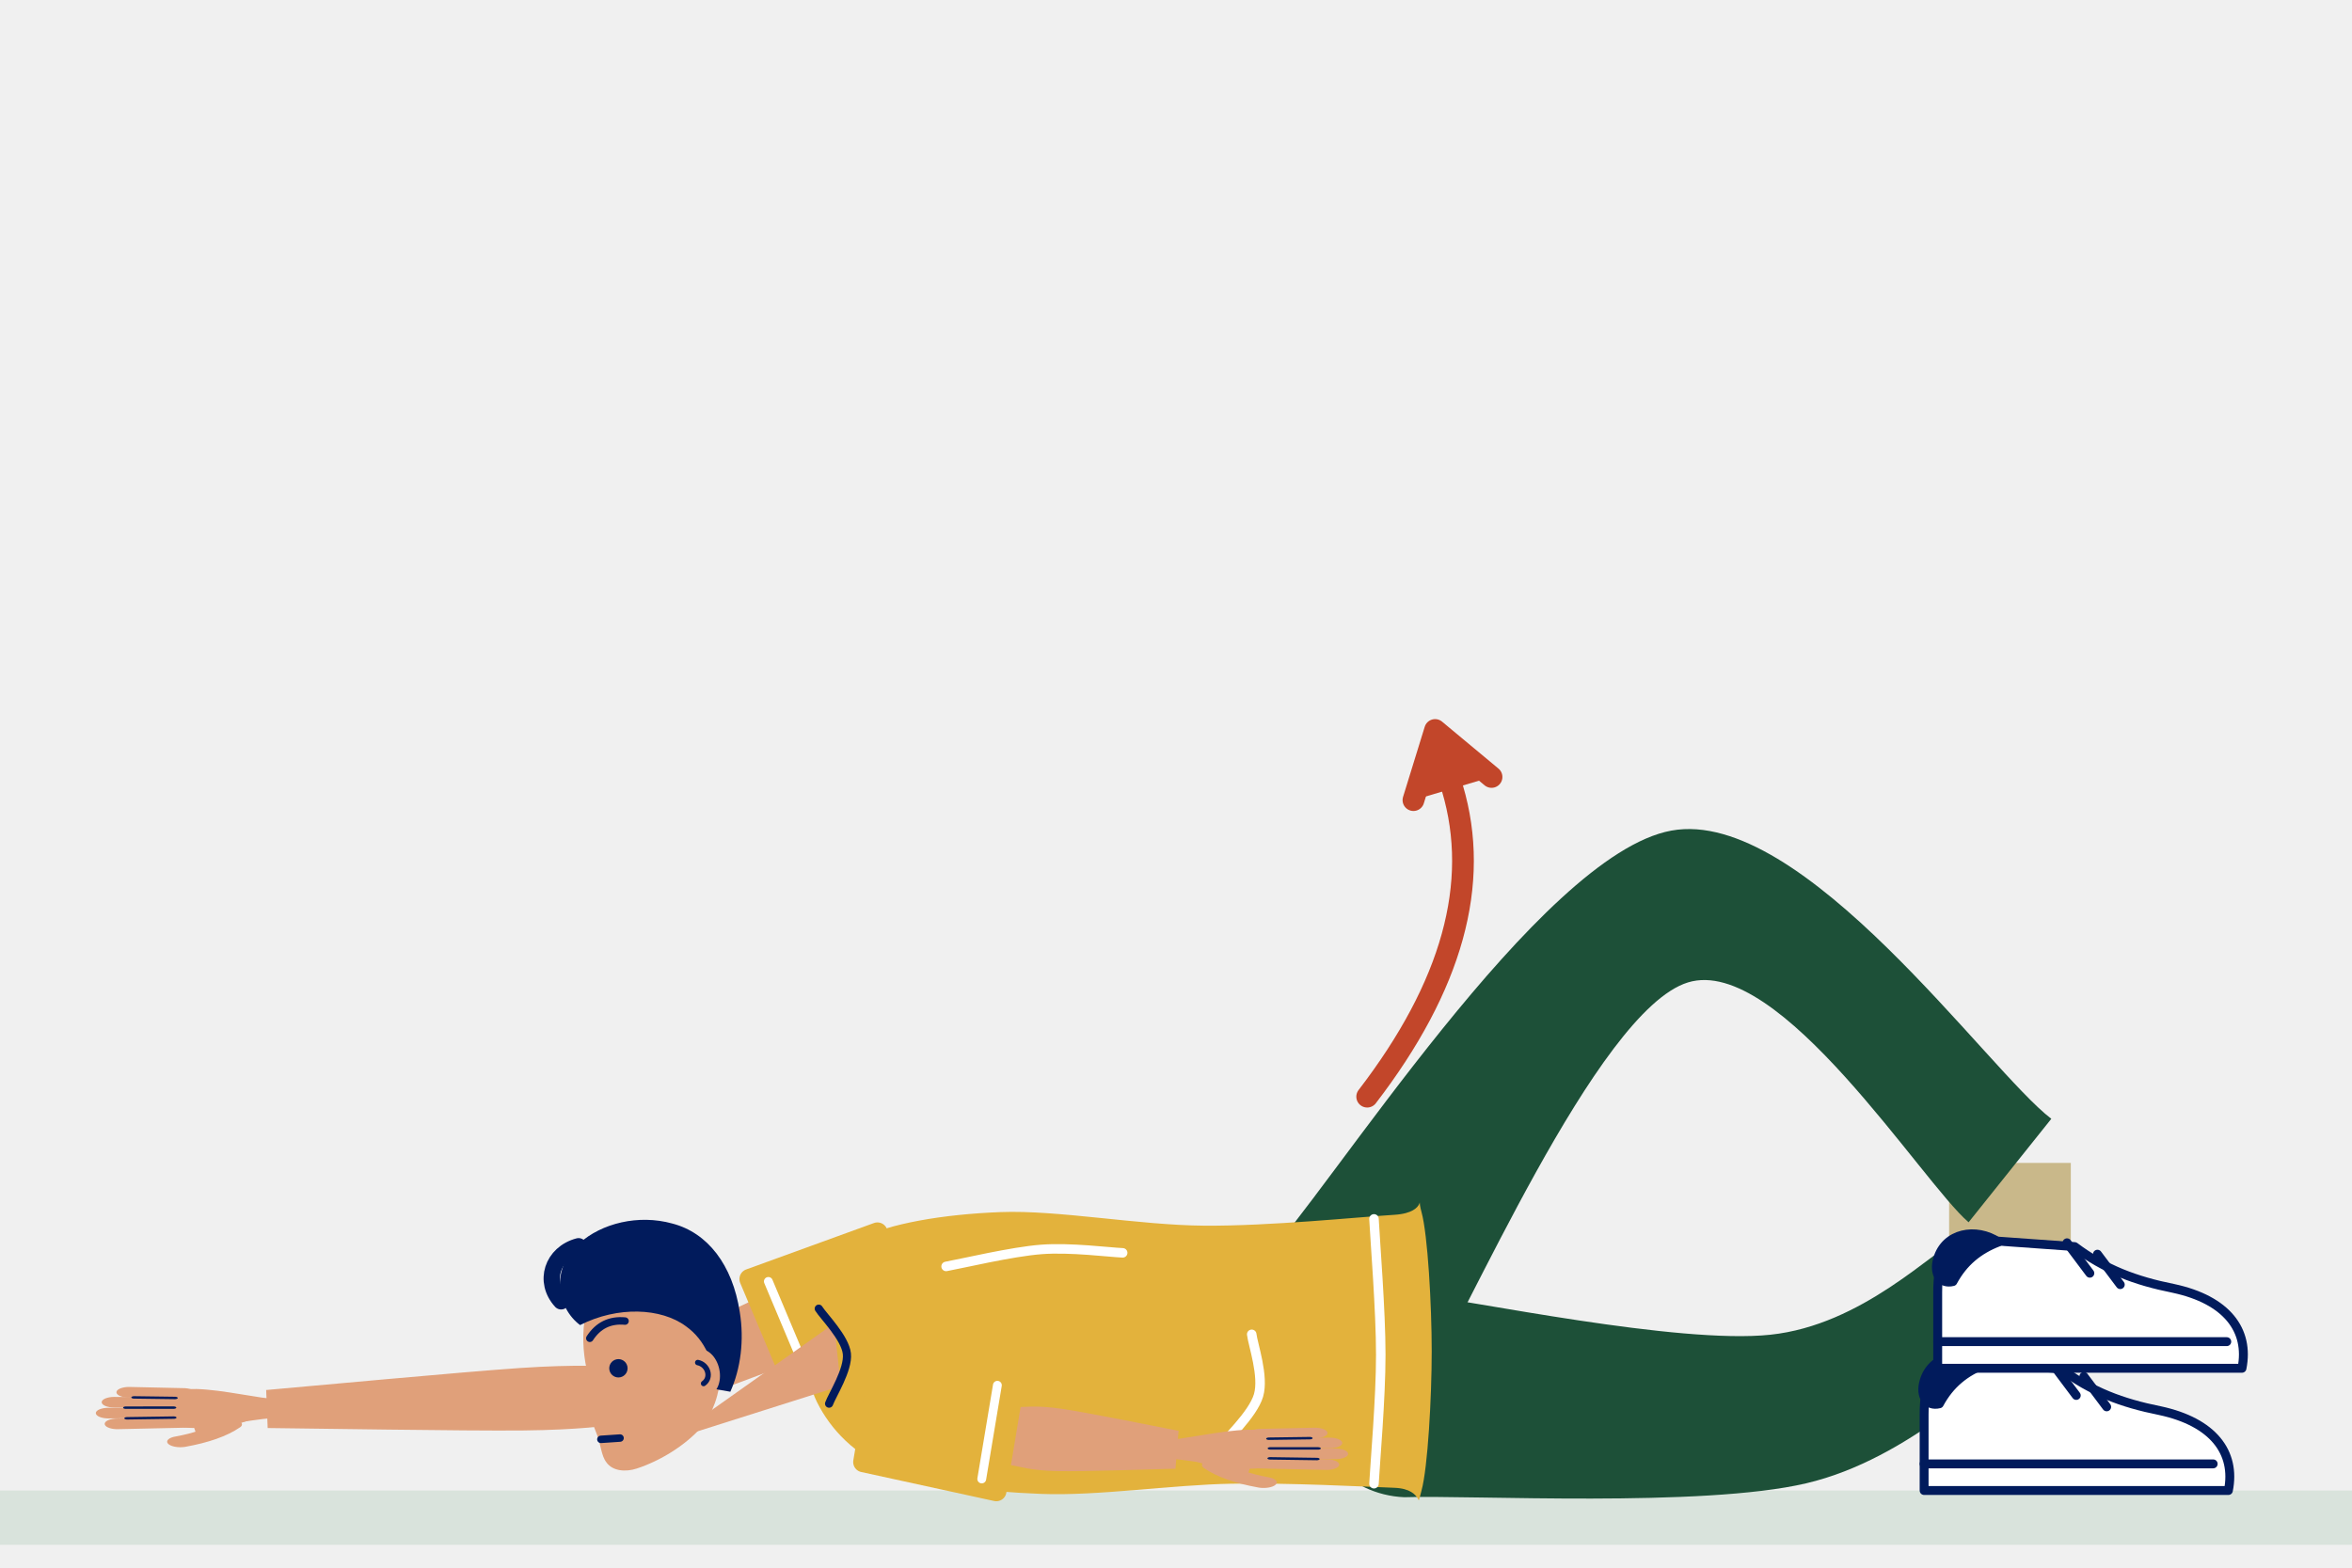
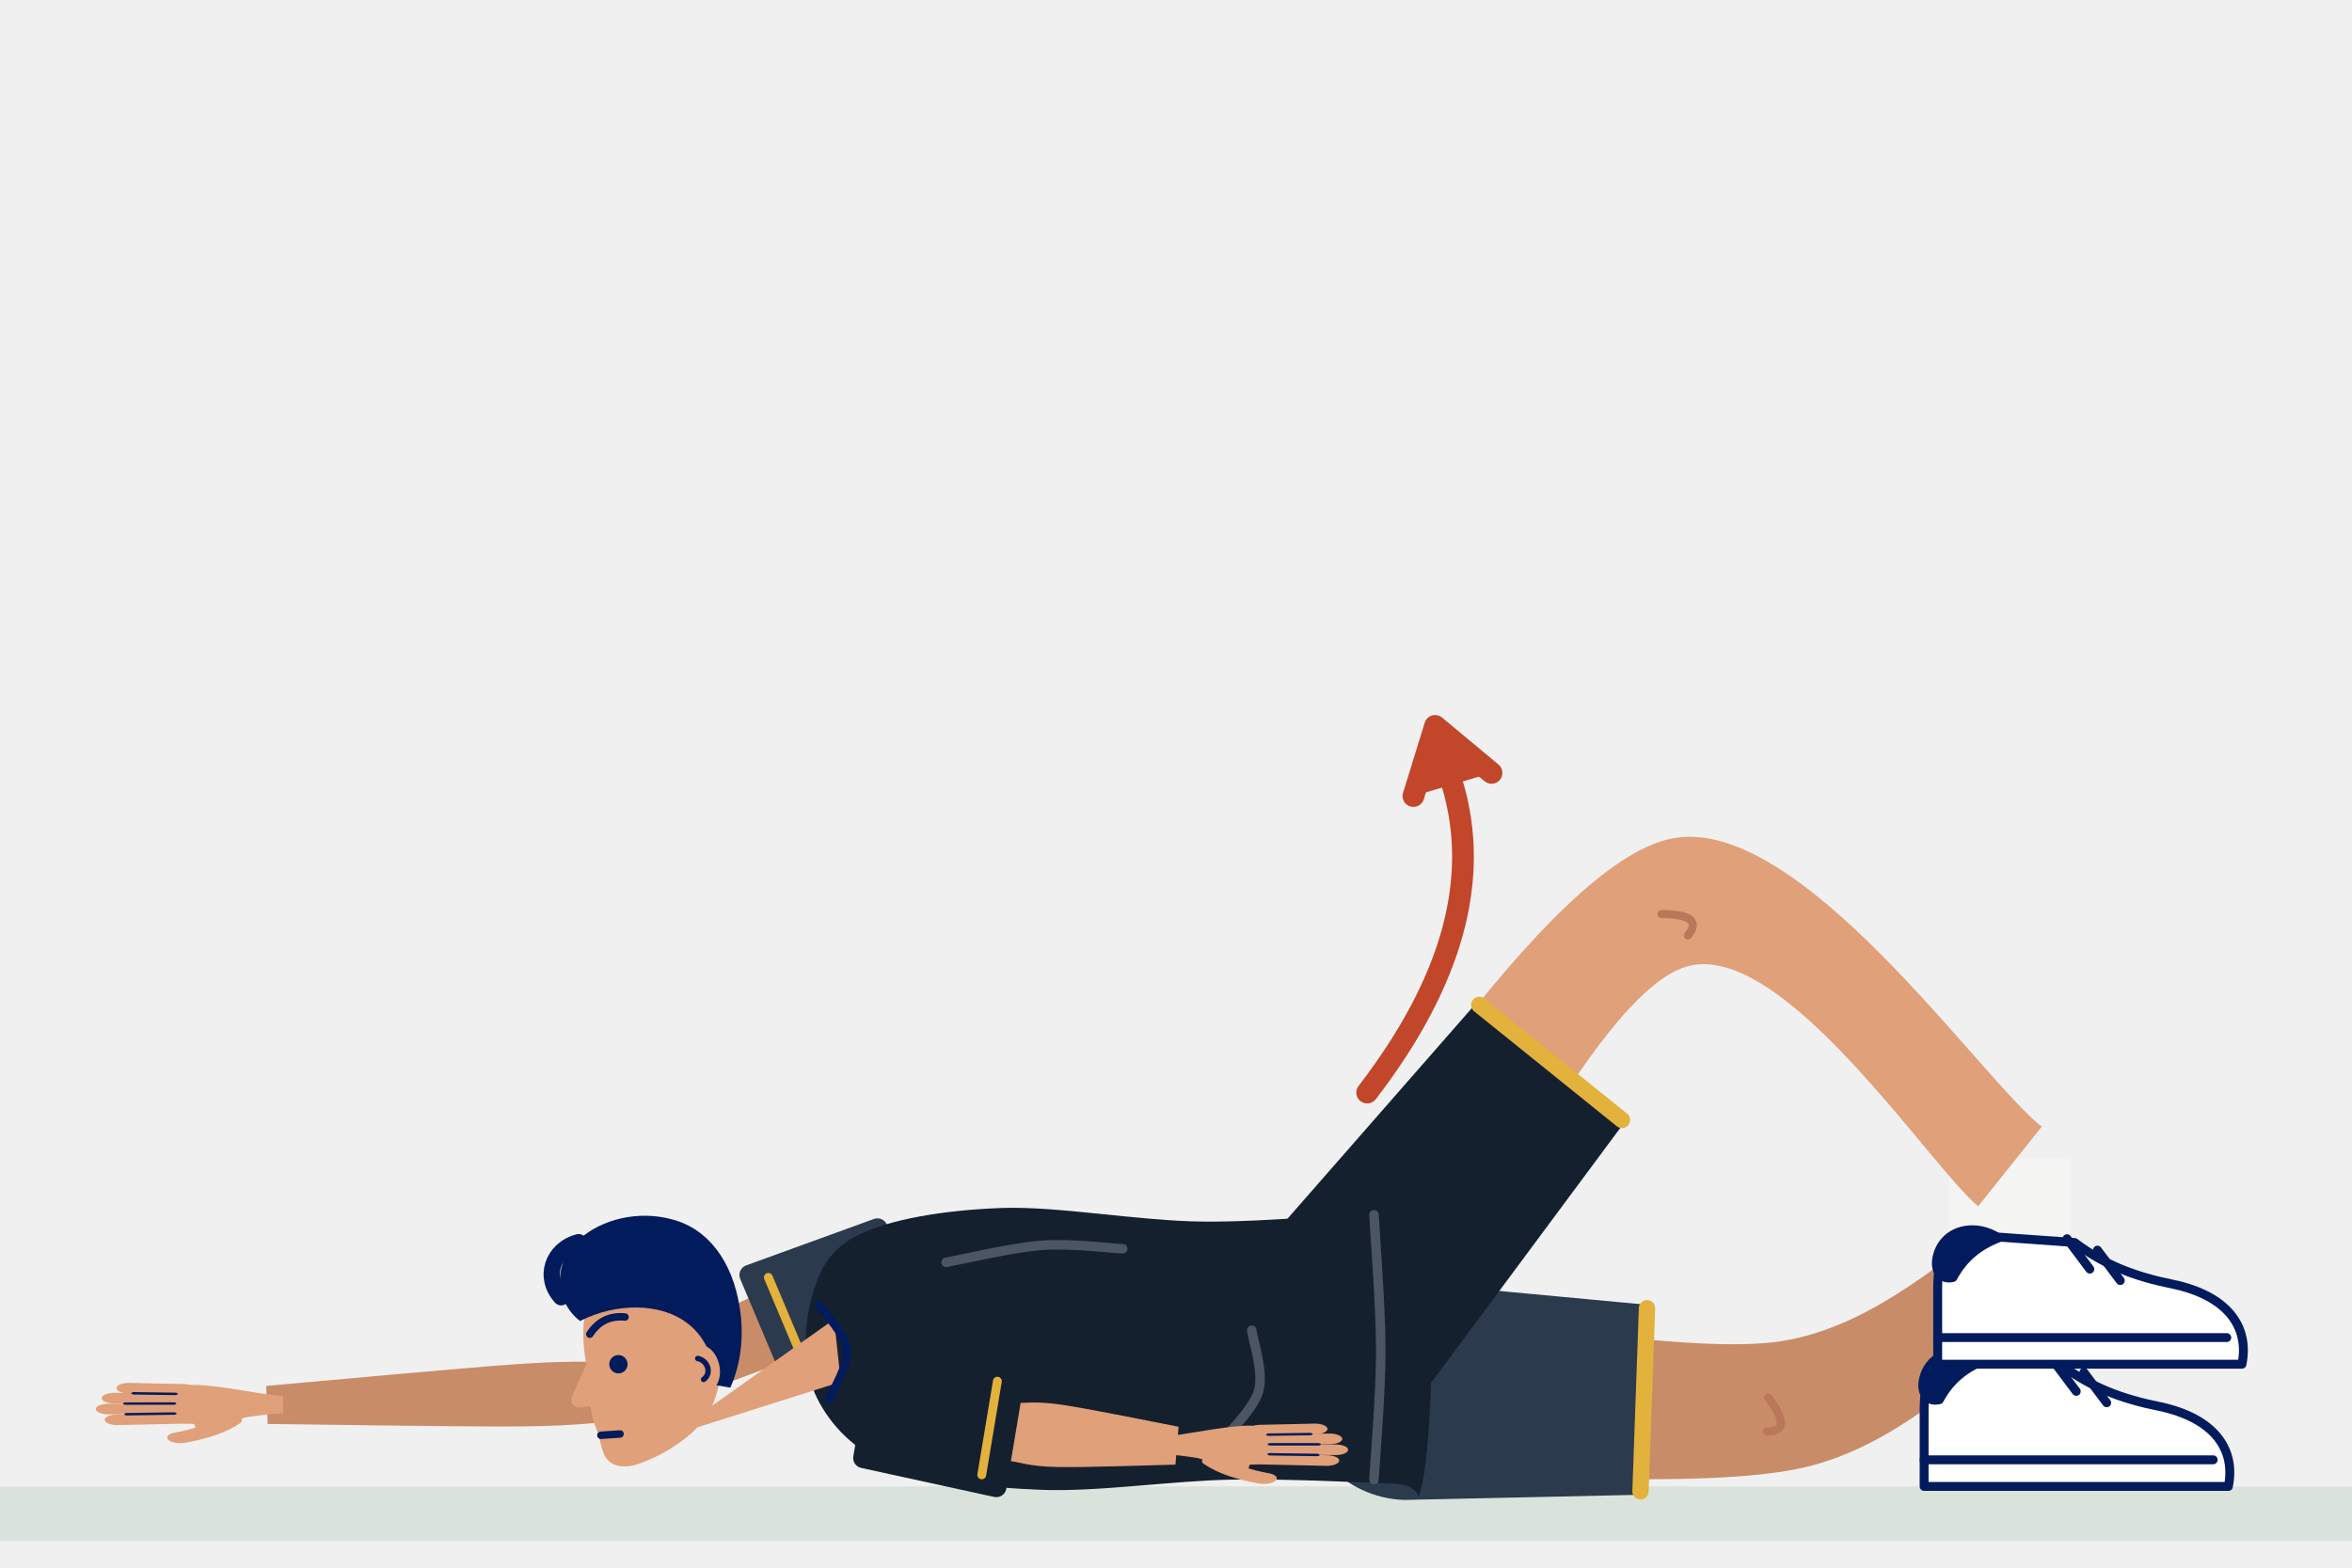
- <svg xmlns="http://www.w3.org/2000/svg" viewBox="88.7 66.5 346.3 230.9" role="img" aria-label="Clamshell, top knee open">
+ <svg xmlns="http://www.w3.org/2000/svg" viewBox="88.7 67.1 346.3 230.9" role="img" aria-label="Clamshell, top knee open">
  <rect x="40" y="286" width="400" height="8" rx="4" fill="#d9e3dc" />
-   <path d="M179.83 267.7 C177.41 267.75 173.92 267.38 165.26 267.96 C156.61 268.55 134.12 270.66 127.89 271.2 L128.11 276.8 C134.36 276.86 156.94 277.24 165.62 277.16 C174.29 277.07 177.74 276.44 180.17 276.3 A4.3 4.3 0 0 0 179.83 267.7 Z" fill="#e0a07a" />
-   <path d="M215.83 250.84 C213 252.08 205.09 255.43 198.84 258.32 C192.6 261.2 181.78 266.49 178.37 268.13 A4.2 4.2 0 0 0 181.63 275.87 C185.18 274.57 196.53 270.54 202.96 268.08 C209.38 265.63 217.3 262.32 220.17 261.16 Z" fill="#e0a07a" />
-   <path d="M217.89 248.02 L199.07 254.86 L205.59 270.34 L223.64 261.66 Z" fill="#e3b23c" stroke="#e3b23c" stroke-width="3" stroke-linecap="round" stroke-linejoin="round" />
-   <path d="M201.83 255.21 C202.73 257.36 206.36 265.97 207.26 268.12" fill="none" stroke="#FFFFFF" stroke-width="1.3" stroke-linecap="round" stroke-linejoin="round" />
+   <path d="M179.83 267.7 C177.41 267.75 173.92 267.38 165.26 267.96 C156.61 268.55 134.12 270.66 127.89 271.2 L128.11 276.8 C134.36 276.86 156.94 277.24 165.62 277.16 C174.29 277.07 177.74 276.44 180.17 276.3 A4.3 4.3 0 0 0 179.83 267.7 Z" fill="#c98c68" />
+   <path d="M215.83 250.84 C213 252.08 205.09 255.43 198.84 258.32 C192.6 261.2 181.78 266.49 178.37 268.13 A4.2 4.2 0 0 0 181.63 275.87 C185.18 274.57 196.53 270.54 202.96 268.08 C209.38 265.63 217.3 262.32 220.17 261.16 Z" fill="#c98c68" />
+   <path d="M217.89 248.02 L199.07 254.86 L205.59 270.34 L223.64 261.66 Z" fill="#2c3a4d" stroke="#2c3a4d" stroke-width="3" stroke-linecap="round" stroke-linejoin="round" />
+   <path d="M201.83 255.21 C202.73 257.36 206.36 265.97 207.26 268.12" fill="none" stroke="#e3b23c" stroke-width="1.3" stroke-linecap="round" stroke-linejoin="round" />
  <g transform="translate(128 274) rotate(180) scale(1 0.42) rotate(-180) translate(-128 -274)">
    <g transform="translate(128 274) rotate(270) scale(1.08 1.08)">
      <path d="M-2.7 2.2 C-3 -1.4 -5.4 -5.6 -6.1 -9.4 C-6.4 -11.6 -5.4 -12.6 -3.6 -12.6 L3.8 -12.6 C5.6 -12.6 6.6 -11.4 6.5 -9.6 C6.2 -5.8 3.6 -1.6 2.9 2.2 Z" fill="#e0a07a" />
      <path d="M-4.35 -11.4 Q-4.61 -16.34 -4.82 -20.39" fill="none" stroke="#e0a07a" stroke-width="3.45" stroke-linecap="round" stroke-linejoin="round" />
      <path d="M-1.15 -11.4 Q-1.25 -17.01 -1.33 -21.6" fill="none" stroke="#e0a07a" stroke-width="3.45" stroke-linecap="round" stroke-linejoin="round" />
      <path d="M2.05 -11.4 Q2.14 -16.57 2.21 -20.8" fill="none" stroke="#e0a07a" stroke-width="3.45" stroke-linecap="round" stroke-linejoin="round" />
      <path d="M5.05 -11.4 Q5.26 -15.46 5.44 -18.79" fill="none" stroke="#e0a07a" stroke-width="3.45" stroke-linecap="round" stroke-linejoin="round" />
      <path d="M-5 -5.2 C-7.6 -6.8 -9.4 -9 -10.6 -11.8" fill="none" stroke="#e0a07a" stroke-width="3.6" stroke-linecap="round" stroke-linejoin="round" />
      <path d="M-3.6 -2.4 C-5.8 -5.2 -7.6 -7 -9.6 -9.4 L-5.6 -10 Z" fill="#e0a07a" />
      <path d="M-3.01 -19.05 L-2.79 -12.72" fill="none" stroke="#011B5C" stroke-width="0.79" stroke-linecap="round" stroke-linejoin="round" />
      <path d="M0.44 -19.21 L0.45 -12.75" fill="none" stroke="#011B5C" stroke-width="0.79" stroke-linecap="round" stroke-linejoin="round" />
      <path d="M3.77 -18.09 L3.59 -12.55" fill="none" stroke="#011B5C" stroke-width="0.79" stroke-linecap="round" stroke-linejoin="round" />
    </g>
  </g>
-   <path d="M391.6 269.2 L373.68 267.52 L373.68 255.76 L391.6 255.76 Z" fill="#c9b88a" />
-   <path d="M295.46 286.99 C305.33 286.65 339.32 288.54 354.64 284.94 C369.96 281.34 381.94 268.65 387.4 265.39 L377.88 248.37 C373.13 250.82 362.92 261.62 349.36 263.06 C335.8 264.5 305.34 258.02 296.54 257.01 A15 15 0 0 0 295.46 286.99 Z" fill="#1d5038" />
+   <path d="M391.6 269.2 L373.68 267.52 L373.68 255.76 L391.6 255.76 Z" fill="#f4f4f2" />
+   <path d="M295.57 283.99 C305.35 283.87 339.11 286.66 354.23 283.23 C369.35 279.81 380.95 266.73 386.3 263.43 L378.98 250.33 C374.11 252.74 363.53 263.15 349.77 264.77 C336.01 266.38 305.32 260.8 296.43 260.01 A12 12 0 0 0 295.57 283.99 Z" fill="#c98c68" />
+   <path d="M348.86 277.89 q4 0.14 0.18 -5" fill="none" stroke="#b9785a" stroke-width="1.2" stroke-linecap="round" stroke-linejoin="round" />
+   <path d="M295.43 287.99 C301.23 287.86 324.42 287.36 330.22 287.23 L331.22 259.25 C325.44 258.71 302.35 256.55 296.57 256.01 A16 16 0 0 0 295.43 287.99 Z" fill="#2c3a4d" />
+   <path d="M330.24 286.73 L331.2 259.75" fill="none" stroke="#e3b23c" stroke-width="2.4" stroke-linecap="round" stroke-linejoin="round" />
  <g transform="translate(372 286) rotate(0) scale(-1.12 1.12)" stroke="#011B5C" stroke-width="1.17" stroke-linejoin="round" stroke-linecap="round">
    <path d="M-40 0 C-41 -5 -38 -9 -31 -10.5 C-26 -11.5 -22 -13 -18 -16 L-4 -17 C-1 -17 0 -14 0 -10 L0 0 Z" fill="#FFFFFF" />
    <path d="M-8 -16.6 C-5 -18.6 -1 -17.8 0 -14.4 C0.6 -12.4 -0.4 -11 -2 -11.4 C-3.4 -14 -5.4 -15.6 -8 -16.6 Z" fill="#011B5C" />
    <path d="M-38 -3.5 H0" fill="none" />
    <path d="M-24 -11 l3 -4 M-20 -12.5 l3 -4" fill="none" />
  </g>
-   <path d="M393.6 251.2 L375.68 249.52 L375.68 237.76 L393.6 237.76 Z" fill="#c9b88a" />
-   <path d="M297.68 271.42 C304.27 261.38 323.74 215.34 337.22 211.18 C350.7 207.03 371.66 240.61 378.55 246.5 L390.73 231.26 C381.4 224.19 354.18 185.26 334.78 188.82 C315.38 192.37 284.4 241.96 274.32 252.58 A15 15 0 0 0 297.68 271.42 Z" fill="#1d5038" />
+   <path d="M393.6 251.2 L375.68 249.52 L375.68 237.76 L393.6 237.76 Z" fill="#f4f4f2" />
+   <path d="M295.34 269.53 C302.29 259.52 322.93 213.58 337.03 209.44 C351.14 205.31 372.8 238.86 379.96 244.74 L389.32 233.02 C380.26 225.94 353.74 186.98 334.97 190.56 C316.19 194.13 286.38 243.82 276.66 254.47 A12 12 0 0 0 295.34 269.53 Z" fill="#e0a07a" />
+   <path d="M337.23 204.85 q2.51 -3.11 -3.89 -3.14" fill="none" stroke="#b9785a" stroke-width="1.2" stroke-linecap="round" stroke-linejoin="round" />
+   <path d="M298.45 272.04 C303.36 265.43 322.99 238.96 327.9 232.35 L306.1 214.77 C300.68 220.97 278.97 245.76 273.55 251.96 A16 16 0 0 0 298.45 272.04 Z" fill="#15202f" />
+   <path d="M327.51 232.03 L306.49 215.09" fill="none" stroke="#e3b23c" stroke-width="2.4" stroke-linecap="round" stroke-linejoin="round" />
  <g transform="translate(374 268) rotate(0) scale(-1.12 1.12)" stroke="#011B5C" stroke-width="1.17" stroke-linejoin="round" stroke-linecap="round">
    <path d="M-40 0 C-41 -5 -38 -9 -31 -10.5 C-26 -11.5 -22 -13 -18 -16 L-4 -17 C-1 -17 0 -14 0 -10 L0 0 Z" fill="#FFFFFF" />
    <path d="M-8 -16.6 C-5 -18.6 -1 -17.8 0 -14.4 C0.6 -12.4 -0.4 -11 -2 -11.4 C-3.4 -14 -5.4 -15.6 -8 -16.6 Z" fill="#011B5C" />
    <path d="M-38 -3.5 H0" fill="none" />
    <path d="M-24 -11 l3 -4 M-20 -12.5 l3 -4" fill="none" />
  </g>
-   <path d="M298 286 C297.08 289.35 298.67 285.77 294 285.6 C289.33 285.43 278.67 284.85 270 285 C261.33 285.15 250.33 286.83 242 286.5 C233.67 286.17 225.5 285.25 220 283 C214.5 280.75 211 277 209 273 C207 269 207 263 208 259 C209 255 210.33 251.33 215 249 C219.67 246.67 227.5 245.33 236 245 C244.5 244.67 256.33 246.93 266 247 C275.67 247.07 288.67 245.73 294 245.4 C299.33 245.07 297.08 241.65 298 245 C298.92 248.35 299.5 258.67 299.5 265.5 C299.5 272.33 298.92 282.65 298 286 Z" fill="#e3b23c" />
-   <path d="M291 285 C291.17 281.83 292 272.5 292 266 C292 259.5 291.17 249.33 291 246" fill="none" stroke="#FFFFFF" stroke-width="1.4" stroke-linecap="round" stroke-linejoin="round" />
-   <path d="M228 253 C230.33 252.58 237.67 250.83 242 250.5 C246.33 250.17 252 250.92 254 251" fill="none" stroke="#FFFFFF" stroke-width="1.4" stroke-linecap="round" stroke-linejoin="round" />
-   <path d="M268 280 C269 278.67 273.17 274.83 274 272 C274.83 269.17 273.17 264.5 273 263" fill="none" stroke="#FFFFFF" stroke-width="1.4" stroke-linecap="round" stroke-linejoin="round" />
+   <path d="M298 286 C297.08 289.35 298.67 285.77 294 285.6 C289.33 285.43 278.67 284.85 270 285 C261.33 285.15 250.33 286.83 242 286.5 C233.67 286.17 225.5 285.25 220 283 C214.5 280.75 211 277 209 273 C207 269 207 263 208 259 C209 255 210.33 251.33 215 249 C219.67 246.67 227.5 245.33 236 245 C244.5 244.67 256.33 246.93 266 247 C275.67 247.07 288.67 245.73 294 245.4 C299.33 245.07 297.08 241.65 298 245 C298.92 248.35 299.5 258.67 299.5 265.5 C299.5 272.33 298.92 282.65 298 286 Z" fill="#15202f" />
+   <path d="M291 285 C291.17 281.83 292 272.5 292 266 C292 259.5 291.17 249.33 291 246" fill="none" stroke="#4b5662" stroke-width="1.4" stroke-linecap="round" stroke-linejoin="round" />
+   <path d="M228 253 C230.33 252.58 237.67 250.83 242 250.5 C246.33 250.17 252 250.92 254 251" fill="none" stroke="#4b5662" stroke-width="1.4" stroke-linecap="round" stroke-linejoin="round" />
+   <path d="M268 280 C269 278.67 273.17 274.83 274 272 C274.83 269.17 273.17 264.5 273 263" fill="none" stroke="#4b5662" stroke-width="1.4" stroke-linecap="round" stroke-linejoin="round" />
  <path d="M212.5 270.6 L211.5 261.4 L193.44 274.19 L187.51 278.52 Z" fill="#e0a07a" />
  <path d="M210.77 273.21 C211.21 271.98 213.65 268.18 213.39 265.85 C213.14 263.52 209.94 260.33 209.25 259.22" fill="none" stroke="#011B5C" stroke-width="1.2" stroke-linecap="round" stroke-linejoin="round" />
  <g transform="translate(186.5 268) rotate(-12)">
    <path d="M-9.6 -10.4 C-10.8 -7.6 -11.2 -4.8 -11.2 -2.4 L-14.4 2 C-14.8 3 -14.1 3.7 -12.8 3.7 L-11.9 3.8 C-12 5 -12 6 -11.8 7 C-11.4 9 -11.8 10.6 -11.2 11.8 C-10.6 13.2 -8.8 13.8 -7 13.6 C-3.4 13.2 0.6 11.8 3.6 9.6 C5.6 8 7.2 5.4 8 2.4 L8.6 -6 L2 -14 Z" fill="#e0a07a" />
    <path d="M-10.8 -8.8 C-13.6 -12 -13.4 -17.8 -8.4 -20.6 C-4.6 -22.8 1 -23 5.6 -20.6 C10.4 -18.2 13 -12.8 12.6 -5.8 C12.4 -1.6 11 2.4 8.8 5.4 L6.8 4.6 C7.4 0.8 6.8 -2.8 4.4 -5.4 C1.4 -8.8 -4.8 -10.4 -10.8 -8.8 Z" fill="#011B5C" />
    <path d="M-12.8 -12.8 C-14.8 -16.2 -12.6 -20 -8.6 -20.2" fill="none" stroke="#011B5C" stroke-width="2.4" stroke-linecap="round" stroke-linejoin="round" />
    <ellipse cx="5.4" cy="1.8" rx="2.5" ry="3.5" fill="#e0a07a" />
    <path d="M5 0.2 C6.4 0.8 6.6 2.8 5.2 3.4" fill="none" stroke="#011B5C" stroke-width="0.8" stroke-linecap="round" stroke-linejoin="round" />
    <circle cx="-6.6" cy="-1.4" r="1.35" fill="#011B5C" />
    <path d="M-9.8 -6.6 Q-7.4 -9 -4.2 -8" fill="none" stroke="#011B5C" stroke-width="1.1" stroke-linecap="round" stroke-linejoin="round" />
    <path d="M-11.3 8.3 l2.8 0.4" fill="none" stroke="#011B5C" stroke-width="1.1" stroke-linecap="round" stroke-linejoin="round" />
  </g>
  <path d="M237.64 282.29 C238.76 282.43 240.32 283.06 244.34 283.14 C248.36 283.23 258.86 282.85 261.77 282.79 L262.23 277.21 C259.38 276.67 249.08 274.56 245.1 273.98 C241.12 273.39 239.48 273.76 238.36 273.71 A4.3 4.3 0 0 0 237.64 282.29 Z" fill="#e0a07a" />
  <path d="M219.08 280.52 C220.44 280.7 224.19 281.31 227.23 281.58 C230.27 281.85 235.63 282.05 237.31 282.14 A4.2 4.2 0 0 0 238.69 273.86 C237.07 273.4 231.93 271.85 228.97 271.12 C226.01 270.39 222.26 269.75 220.92 269.48 Z" fill="#e0a07a" />
-   <path d="M215.82 281.81 L235.39 286.08 L238.15 269.51 L218.26 267.21 Z" fill="#e3b23c" stroke="#e3b23c" stroke-width="3" stroke-linecap="round" stroke-linejoin="round" />
-   <path d="M233.25 284.3 C233.63 282 235.17 272.8 235.55 270.5" fill="none" stroke="#FFFFFF" stroke-width="1.3" stroke-linecap="round" stroke-linejoin="round" />
+   <path d="M215.82 281.81 L235.39 286.08 L238.15 269.51 L218.26 267.21 Z" fill="#15202f" stroke="#15202f" stroke-width="3" stroke-linecap="round" stroke-linejoin="round" />
+   <path d="M233.25 284.3 C233.63 282 235.17 272.8 235.55 270.5" fill="none" stroke="#e3b23c" stroke-width="1.3" stroke-linecap="round" stroke-linejoin="round" />
  <g transform="translate(262 280) rotate(0) scale(1 0.42) rotate(0) translate(-262 -280)">
    <g transform="translate(262 280) rotate(90) scale(-1.08 1.08)">
      <path d="M-2.7 2.2 C-3 -1.4 -5.4 -5.6 -6.1 -9.4 C-6.4 -11.6 -5.4 -12.6 -3.6 -12.6 L3.8 -12.6 C5.6 -12.6 6.6 -11.4 6.5 -9.6 C6.2 -5.8 3.6 -1.6 2.9 2.2 Z" fill="#e0a07a" />
      <path d="M-4.35 -11.4 Q-4.61 -16.34 -4.82 -20.39" fill="none" stroke="#e0a07a" stroke-width="3.45" stroke-linecap="round" stroke-linejoin="round" />
      <path d="M-1.15 -11.4 Q-1.25 -17.01 -1.33 -21.6" fill="none" stroke="#e0a07a" stroke-width="3.45" stroke-linecap="round" stroke-linejoin="round" />
      <path d="M2.05 -11.4 Q2.14 -16.57 2.21 -20.8" fill="none" stroke="#e0a07a" stroke-width="3.45" stroke-linecap="round" stroke-linejoin="round" />
      <path d="M5.05 -11.4 Q5.26 -15.46 5.44 -18.79" fill="none" stroke="#e0a07a" stroke-width="3.45" stroke-linecap="round" stroke-linejoin="round" />
      <path d="M-5 -5.2 C-7.6 -6.8 -9.4 -9 -10.6 -11.8" fill="none" stroke="#e0a07a" stroke-width="3.6" stroke-linecap="round" stroke-linejoin="round" />
      <path d="M-3.6 -2.4 C-5.8 -5.2 -7.6 -7 -9.6 -9.4 L-5.6 -10 Z" fill="#e0a07a" />
      <path d="M-3.01 -19.05 L-2.79 -12.72" fill="none" stroke="#011B5C" stroke-width="0.79" stroke-linecap="round" stroke-linejoin="round" />
      <path d="M0.44 -19.21 L0.45 -12.75" fill="none" stroke="#011B5C" stroke-width="0.79" stroke-linecap="round" stroke-linejoin="round" />
      <path d="M3.77 -18.09 L3.59 -12.55" fill="none" stroke="#011B5C" stroke-width="0.79" stroke-linecap="round" stroke-linejoin="round" />
    </g>
  </g>
  <g fill="none" stroke="#c2462a" stroke-width="3.2" stroke-linecap="round" stroke-linejoin="round">
    <path d="M290 228 Q308.77 203.55 302.56 182.63" />
    <path d="M308.31 180.92 L300 174 L296.81 184.33" fill="#c2462a" />
  </g>
</svg>
